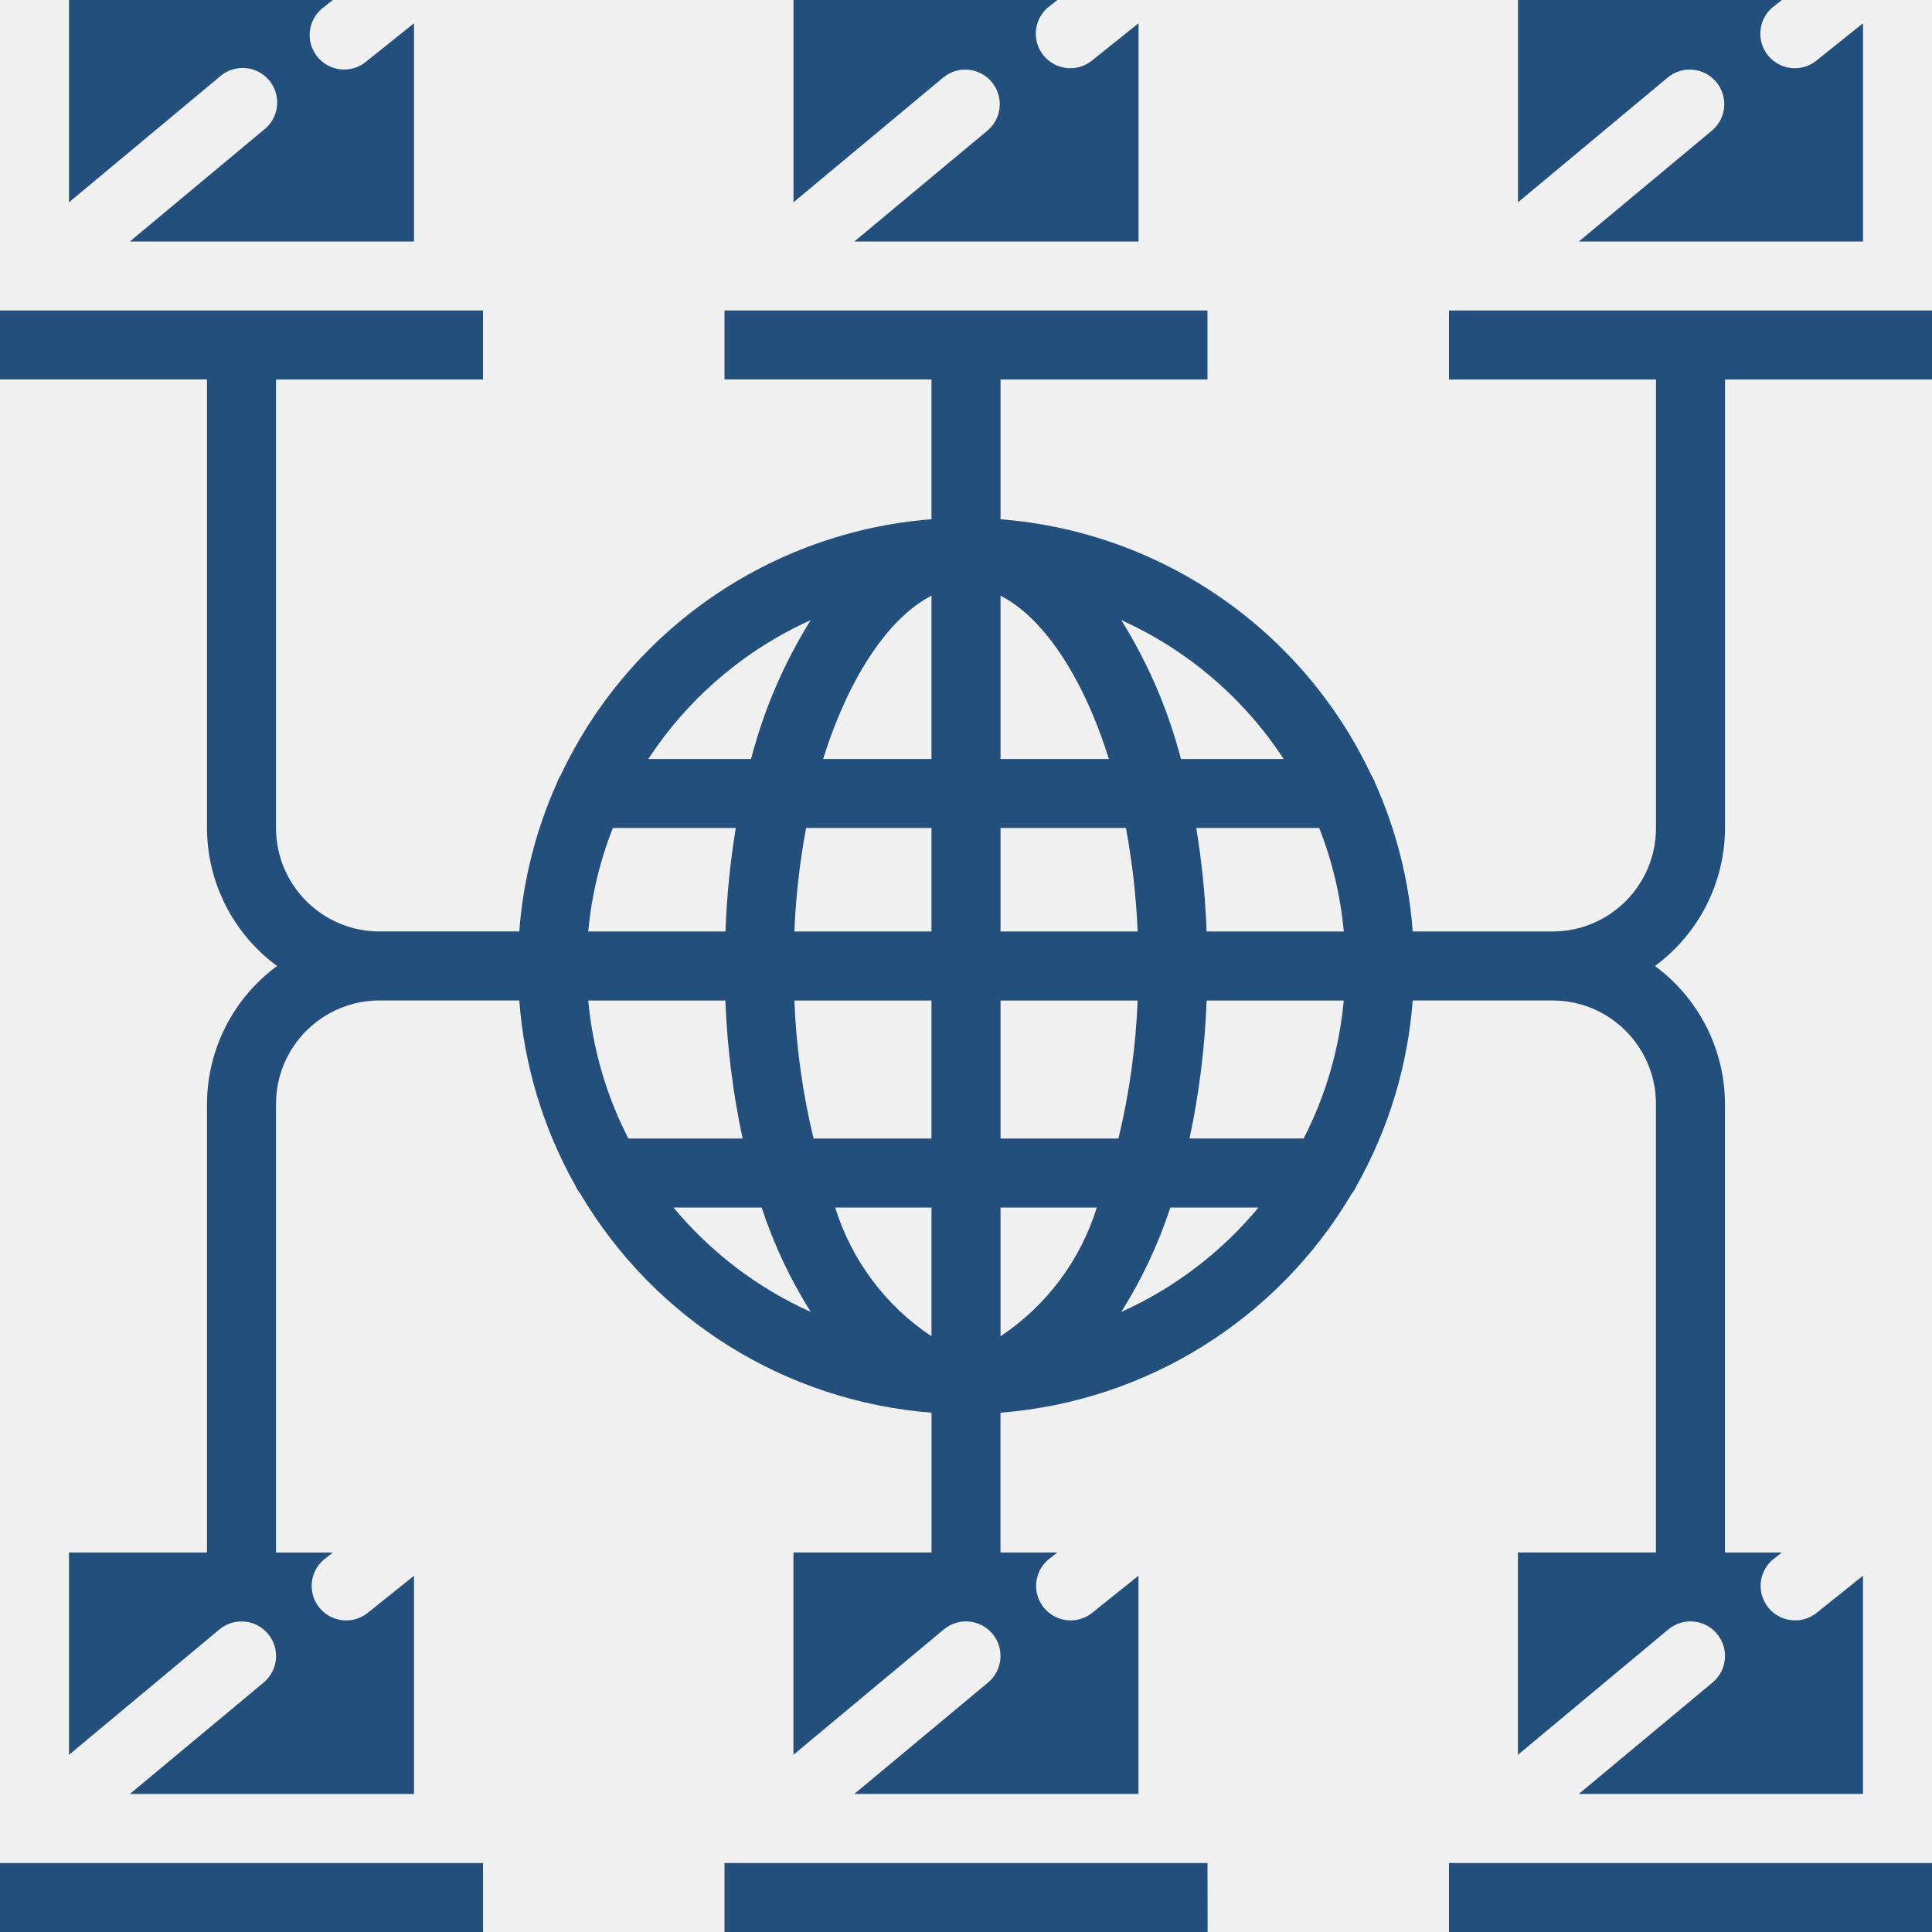
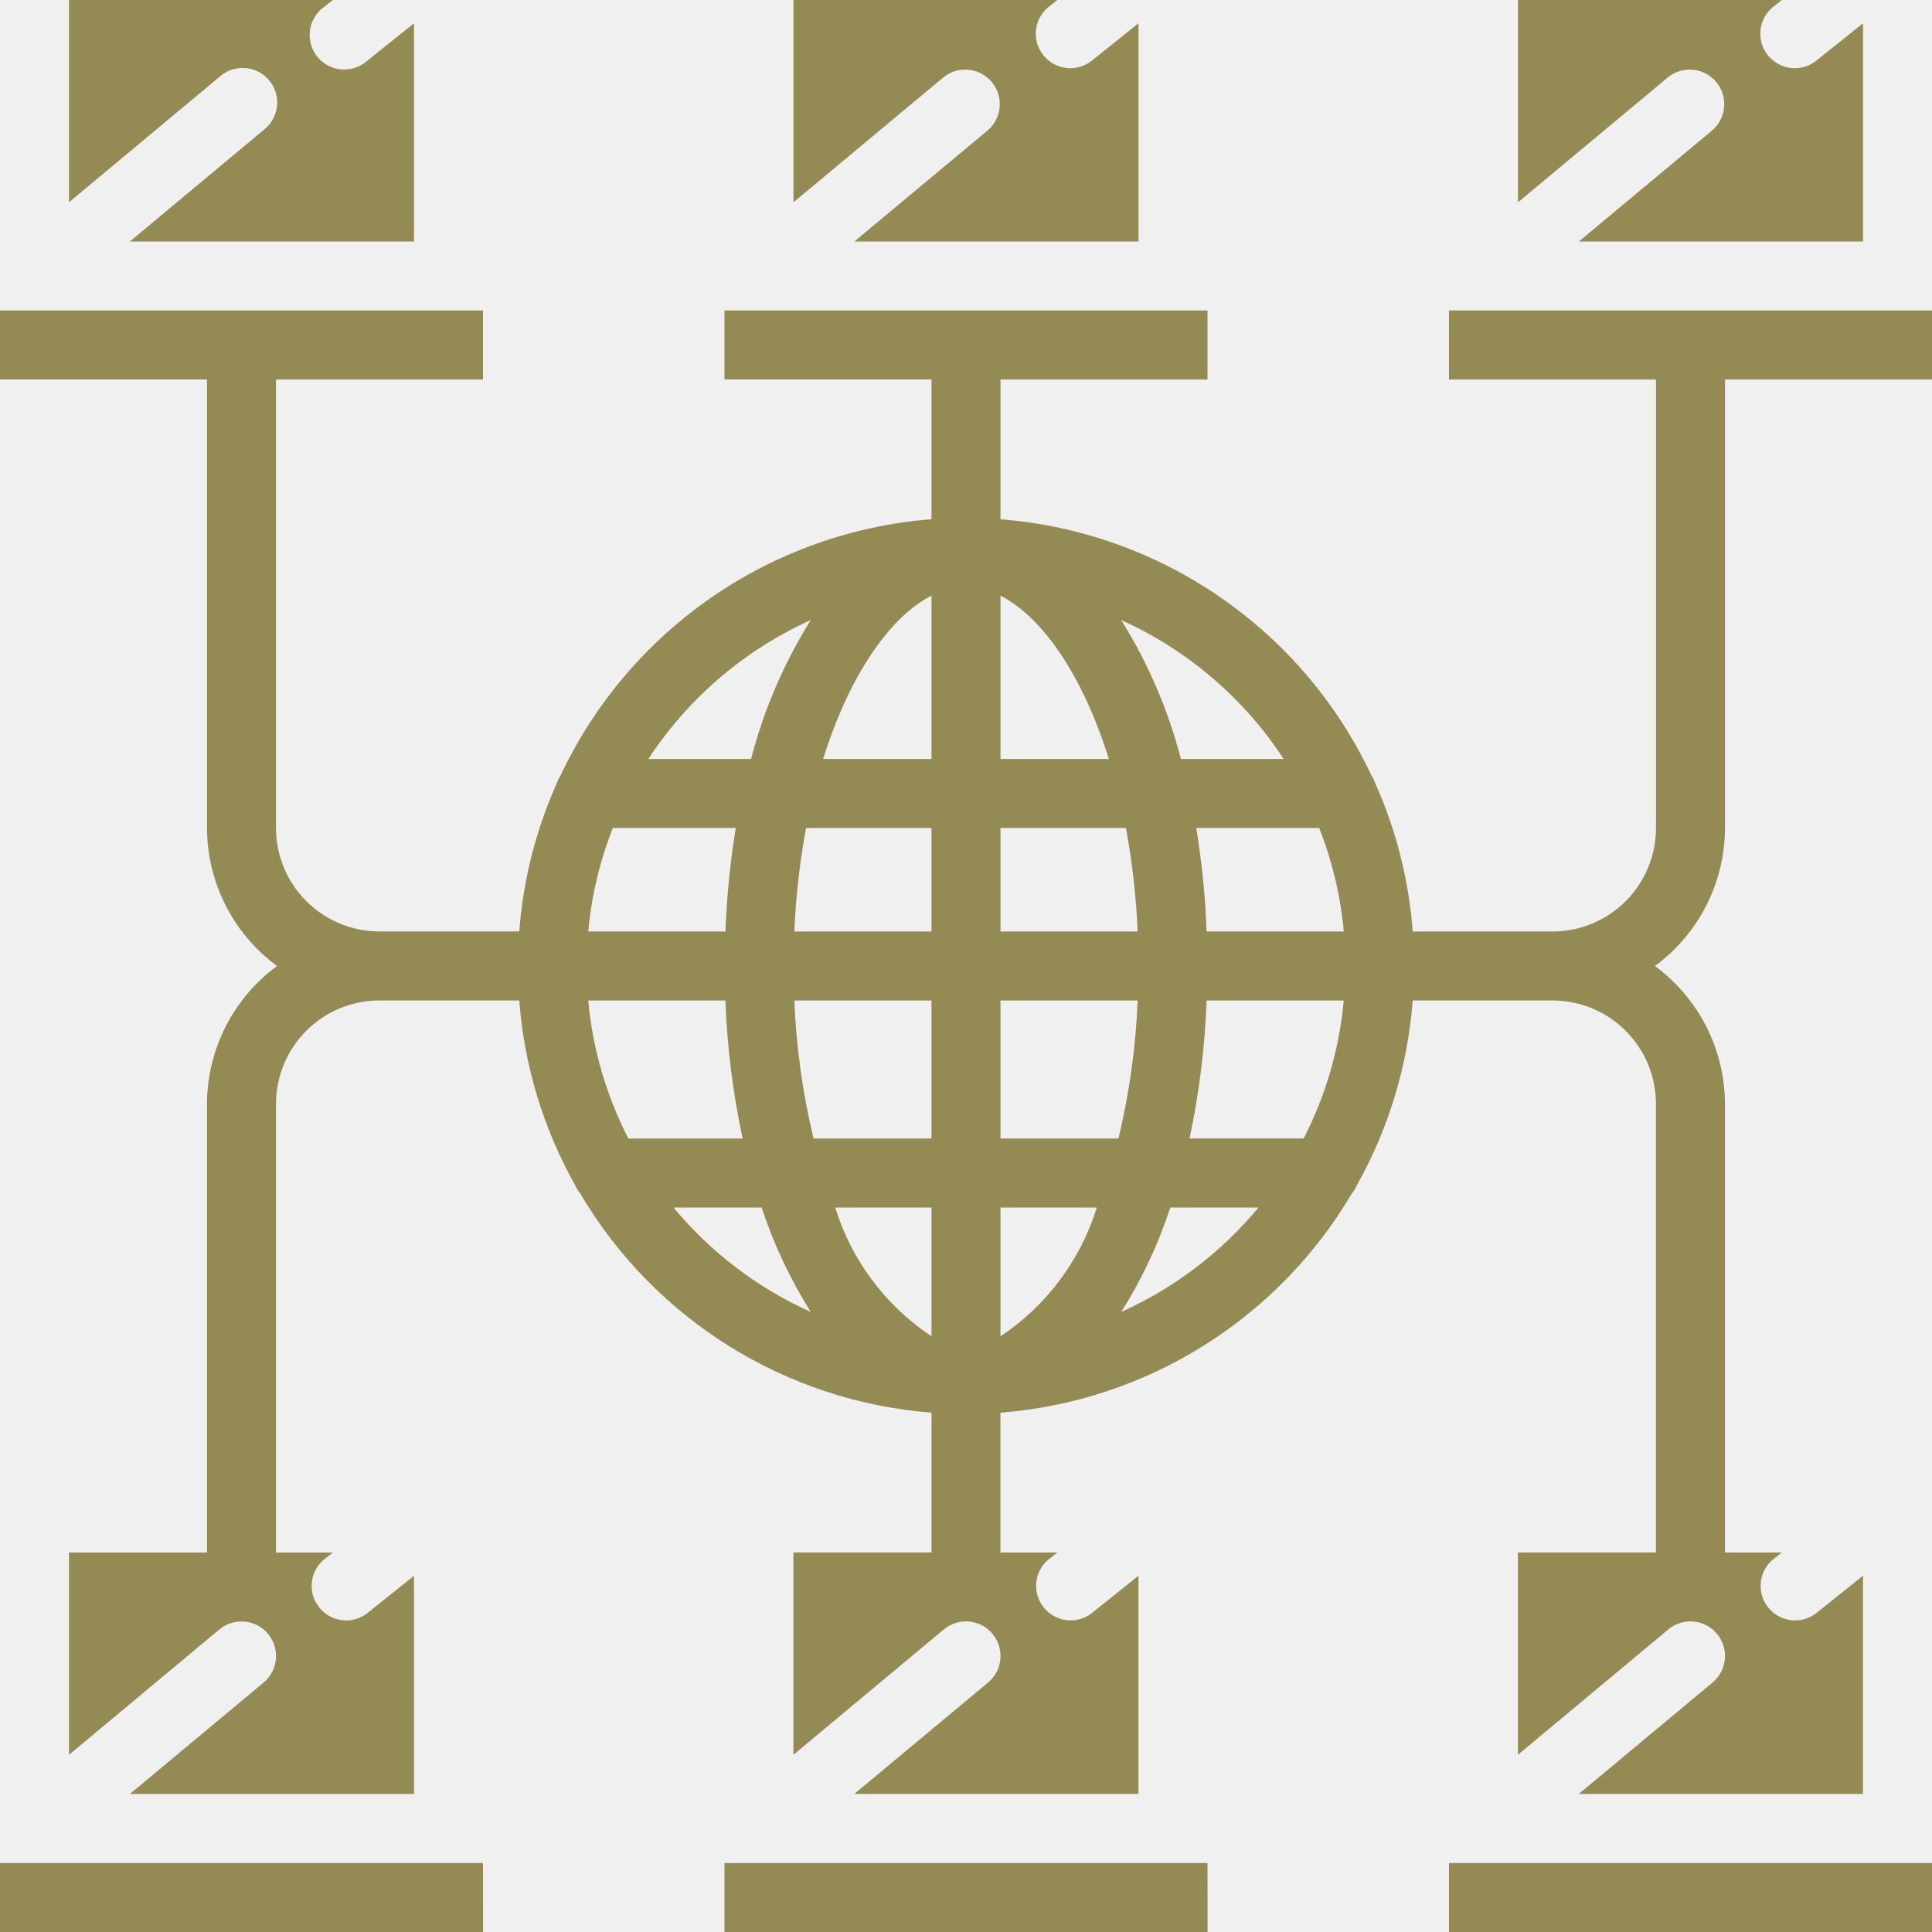
<svg xmlns="http://www.w3.org/2000/svg" width="44" height="44" fill="none" viewBox="0 0 44 44">
  <g clip-path="url(#a)">
-     <path fill="#224F7C" d="M2.957 5.5h6.472V.53l-1.08.865A.786.786 0 1 1 7.365.17L7.581 0h-6.01v4.607l3.425-2.854A.787.787 0 1 1 6.004 2.96L2.957 5.5Zm33 0h6.472V.53l-1.08.865A.786.786 0 0 1 40.365.17l.216-.17h-6.01v4.607l3.425-2.854a.787.787 0 0 1 1.008 1.208L35.957 5.5ZM10.214 42.429H0V44h11.002L11 42.429h-.786Zm33 0H33V44h11.002L44 42.429h-.786Zm-16.5 0H16.5V44h11.002l-.002-1.571h-.786ZM19.457 5.5h6.472V.53l-1.08.865A.786.786 0 0 1 23.865.17l.216-.17h-6.01v4.607l3.425-2.854a.787.787 0 0 1 1.008 1.208L19.457 5.5Zm23.757 1.571H33v1.572h4.714v10.214a2.357 2.357 0 0 1-2.357 2.357h-3.183a10.101 10.101 0 0 0-.855-3.378.737.737 0 0 0-.087-.18 10.219 10.219 0 0 0-8.446-5.83V8.643H27.5V7.07h-11v1.572h4.714v3.183a10.22 10.22 0 0 0-8.446 5.833.737.737 0 0 0-.087.18 10.103 10.103 0 0 0-.855 3.375H8.643a2.357 2.357 0 0 1-2.357-2.357V8.643H11V7.07H0v1.572h4.714v10.214A3.914 3.914 0 0 0 6.31 22a3.914 3.914 0 0 0-1.596 3.143v10.214H1.571v4.608l3.425-2.855a.787.787 0 1 1 1.008 1.209l-3.047 2.538h6.472v-4.97l-1.08.865a.786.786 0 0 1-.984-1.224l.216-.17H6.286V25.142a2.357 2.357 0 0 1 2.357-2.357h3.183a10.14 10.14 0 0 0 1.273 4.208.79.79 0 0 0 .116.19 10.21 10.21 0 0 0 8 4.99v3.183H18.07v4.608l3.425-2.855a.786.786 0 1 1 1.008 1.209l-3.047 2.538h6.472v-4.97l-1.08.865a.786.786 0 0 1-.984-1.224l.216-.17h-1.295v-3.184a10.21 10.21 0 0 0 8-4.988.774.774 0 0 0 .115-.19 10.128 10.128 0 0 0 1.273-4.21h3.183a2.357 2.357 0 0 1 2.357 2.357v10.214H34.57v4.608l3.425-2.855a.786.786 0 1 1 1.008 1.209l-3.047 2.538h6.472v-4.97l-1.08.865a.786.786 0 0 1-.984-1.224l.216-.17h-1.295V25.142A3.915 3.915 0 0 0 37.69 22a3.914 3.914 0 0 0 1.596-3.143V8.643H44V7.07h-.786Zm-24.75 7.051c-.611.98-1.07 2.046-1.359 3.164h-2.34a8.687 8.687 0 0 1 3.7-3.164Zm-4.507 4.735h2.8c-.128.78-.207 1.567-.235 2.357h-3.125a8.549 8.549 0 0 1 .56-2.357Zm.354 7.072a8.564 8.564 0 0 1-.914-3.143h3.123c.04 1.057.171 2.108.393 3.143h-2.602Zm1.027 1.571h2.008c.274.835.65 1.634 1.118 2.378a8.688 8.688 0 0 1-3.126-2.378Zm5.876 2.933a5.46 5.46 0 0 1-2.193-2.933h2.193v2.933Zm0-4.504h-2.686a16.106 16.106 0 0 1-.437-3.143h3.123v3.143Zm0-4.715h-3.123a16.66 16.66 0 0 1 .267-2.357h2.856v2.357Zm0-3.928h-2.468c.597-1.908 1.517-3.235 2.468-3.72v3.72Zm8.02 0h-2.339a11.355 11.355 0 0 0-1.36-3.164 8.687 8.687 0 0 1 3.7 3.164Zm-6.448-3.72c.951.485 1.871 1.808 2.468 3.72h-2.468v-3.72Zm0 5.291h2.856c.145.779.234 1.566.267 2.357h-3.123v-2.357Zm0 11.576V27.5h2.193a5.46 5.46 0 0 1-2.193 2.933Zm0-4.504v-3.143h3.123a16.106 16.106 0 0 1-.437 3.143h-2.686Zm2.75 3.949c.469-.744.844-1.543 1.118-2.378h2.008a8.688 8.688 0 0 1-3.126 2.378Zm4.153-3.95h-2.598c.22-1.034.35-2.085.389-3.142h3.123a8.564 8.564 0 0 1-.914 3.143Zm-2.21-4.714a18.594 18.594 0 0 0-.235-2.357h2.8c.298.755.486 1.549.56 2.357H27.48Z" />
+     <path fill="#948a54ff" d="M2.957 5.5h6.472V.53l-1.08.865A.786.786 0 1 1 7.365.17L7.581 0h-6.01v4.607l3.425-2.854A.787.787 0 1 1 6.004 2.96L2.957 5.5Zm33 0h6.472V.53l-1.08.865A.786.786 0 0 1 40.365.17l.216-.17h-6.01v4.607l3.425-2.854a.787.787 0 0 1 1.008 1.208L35.957 5.5ZM10.214 42.429H0V44h11.002L11 42.429h-.786Zm33 0H33V44h11.002L44 42.429h-.786Zm-16.5 0H16.5V44h11.002l-.002-1.571h-.786ZM19.457 5.5h6.472V.53l-1.08.865A.786.786 0 0 1 23.865.17l.216-.17h-6.01v4.607l3.425-2.854a.787.787 0 0 1 1.008 1.208L19.457 5.5Zm23.757 1.571H33v1.572h4.714v10.214a2.357 2.357 0 0 1-2.357 2.357h-3.183a10.101 10.101 0 0 0-.855-3.378.737.737 0 0 0-.087-.18 10.219 10.219 0 0 0-8.446-5.83V8.643H27.5V7.07h-11v1.572h4.714v3.183a10.22 10.22 0 0 0-8.446 5.833.737.737 0 0 0-.087.18 10.103 10.103 0 0 0-.855 3.375H8.643a2.357 2.357 0 0 1-2.357-2.357V8.643H11V7.07H0v1.572h4.714v10.214A3.914 3.914 0 0 0 6.31 22a3.914 3.914 0 0 0-1.596 3.143v10.214H1.571v4.608l3.425-2.855a.787.787 0 1 1 1.008 1.209l-3.047 2.538h6.472v-4.97l-1.08.865a.786.786 0 0 1-.984-1.224l.216-.17H6.286V25.142a2.357 2.357 0 0 1 2.357-2.357h3.183a10.14 10.14 0 0 0 1.273 4.208.79.79 0 0 0 .116.19 10.21 10.21 0 0 0 8 4.99v3.183H18.07v4.608l3.425-2.855a.786.786 0 1 1 1.008 1.209l-3.047 2.538h6.472v-4.97l-1.08.865a.786.786 0 0 1-.984-1.224l.216-.17h-1.295v-3.184a10.21 10.21 0 0 0 8-4.988.774.774 0 0 0 .115-.19 10.128 10.128 0 0 0 1.273-4.21h3.183a2.357 2.357 0 0 1 2.357 2.357v10.214H34.57v4.608l3.425-2.855a.786.786 0 1 1 1.008 1.209l-3.047 2.538h6.472v-4.97l-1.08.865a.786.786 0 0 1-.984-1.224l.216-.17h-1.295V25.142A3.915 3.915 0 0 0 37.69 22a3.914 3.914 0 0 0 1.596-3.143V8.643H44V7.07h-.786Zm-24.75 7.051c-.611.98-1.07 2.046-1.359 3.164h-2.34a8.687 8.687 0 0 1 3.7-3.164Zm-4.507 4.735h2.8c-.128.78-.207 1.567-.235 2.357h-3.125a8.549 8.549 0 0 1 .56-2.357Zm.354 7.072a8.564 8.564 0 0 1-.914-3.143h3.123c.04 1.057.171 2.108.393 3.143h-2.602Zm1.027 1.571h2.008c.274.835.65 1.634 1.118 2.378a8.688 8.688 0 0 1-3.126-2.378Zm5.876 2.933a5.46 5.46 0 0 1-2.193-2.933h2.193v2.933Zm0-4.504h-2.686a16.106 16.106 0 0 1-.437-3.143h3.123v3.143Zm0-4.715h-3.123a16.66 16.66 0 0 1 .267-2.357h2.856v2.357Zm0-3.928h-2.468c.597-1.908 1.517-3.235 2.468-3.72v3.72Zm8.02 0h-2.339a11.355 11.355 0 0 0-1.36-3.164 8.687 8.687 0 0 1 3.7 3.164Zm-6.448-3.72c.951.485 1.871 1.808 2.468 3.72h-2.468v-3.72Zm0 5.291h2.856c.145.779.234 1.566.267 2.357h-3.123v-2.357Zm0 11.576V27.5h2.193a5.46 5.46 0 0 1-2.193 2.933Zm0-4.504v-3.143h3.123a16.106 16.106 0 0 1-.437 3.143h-2.686Zm2.75 3.949c.469-.744.844-1.543 1.118-2.378h2.008a8.688 8.688 0 0 1-3.126 2.378Zm4.153-3.95h-2.598c.22-1.034.35-2.085.389-3.142h3.123a8.564 8.564 0 0 1-.914 3.143Zm-2.21-4.714a18.594 18.594 0 0 0-.235-2.357h2.8c.298.755.486 1.549.56 2.357H27.48Z" />
  </g>
  <defs>
    <clipPath id="a">
      <path fill="#fff" d="M0 0h44v44H0z" />
    </clipPath>
  </defs>
</svg>
